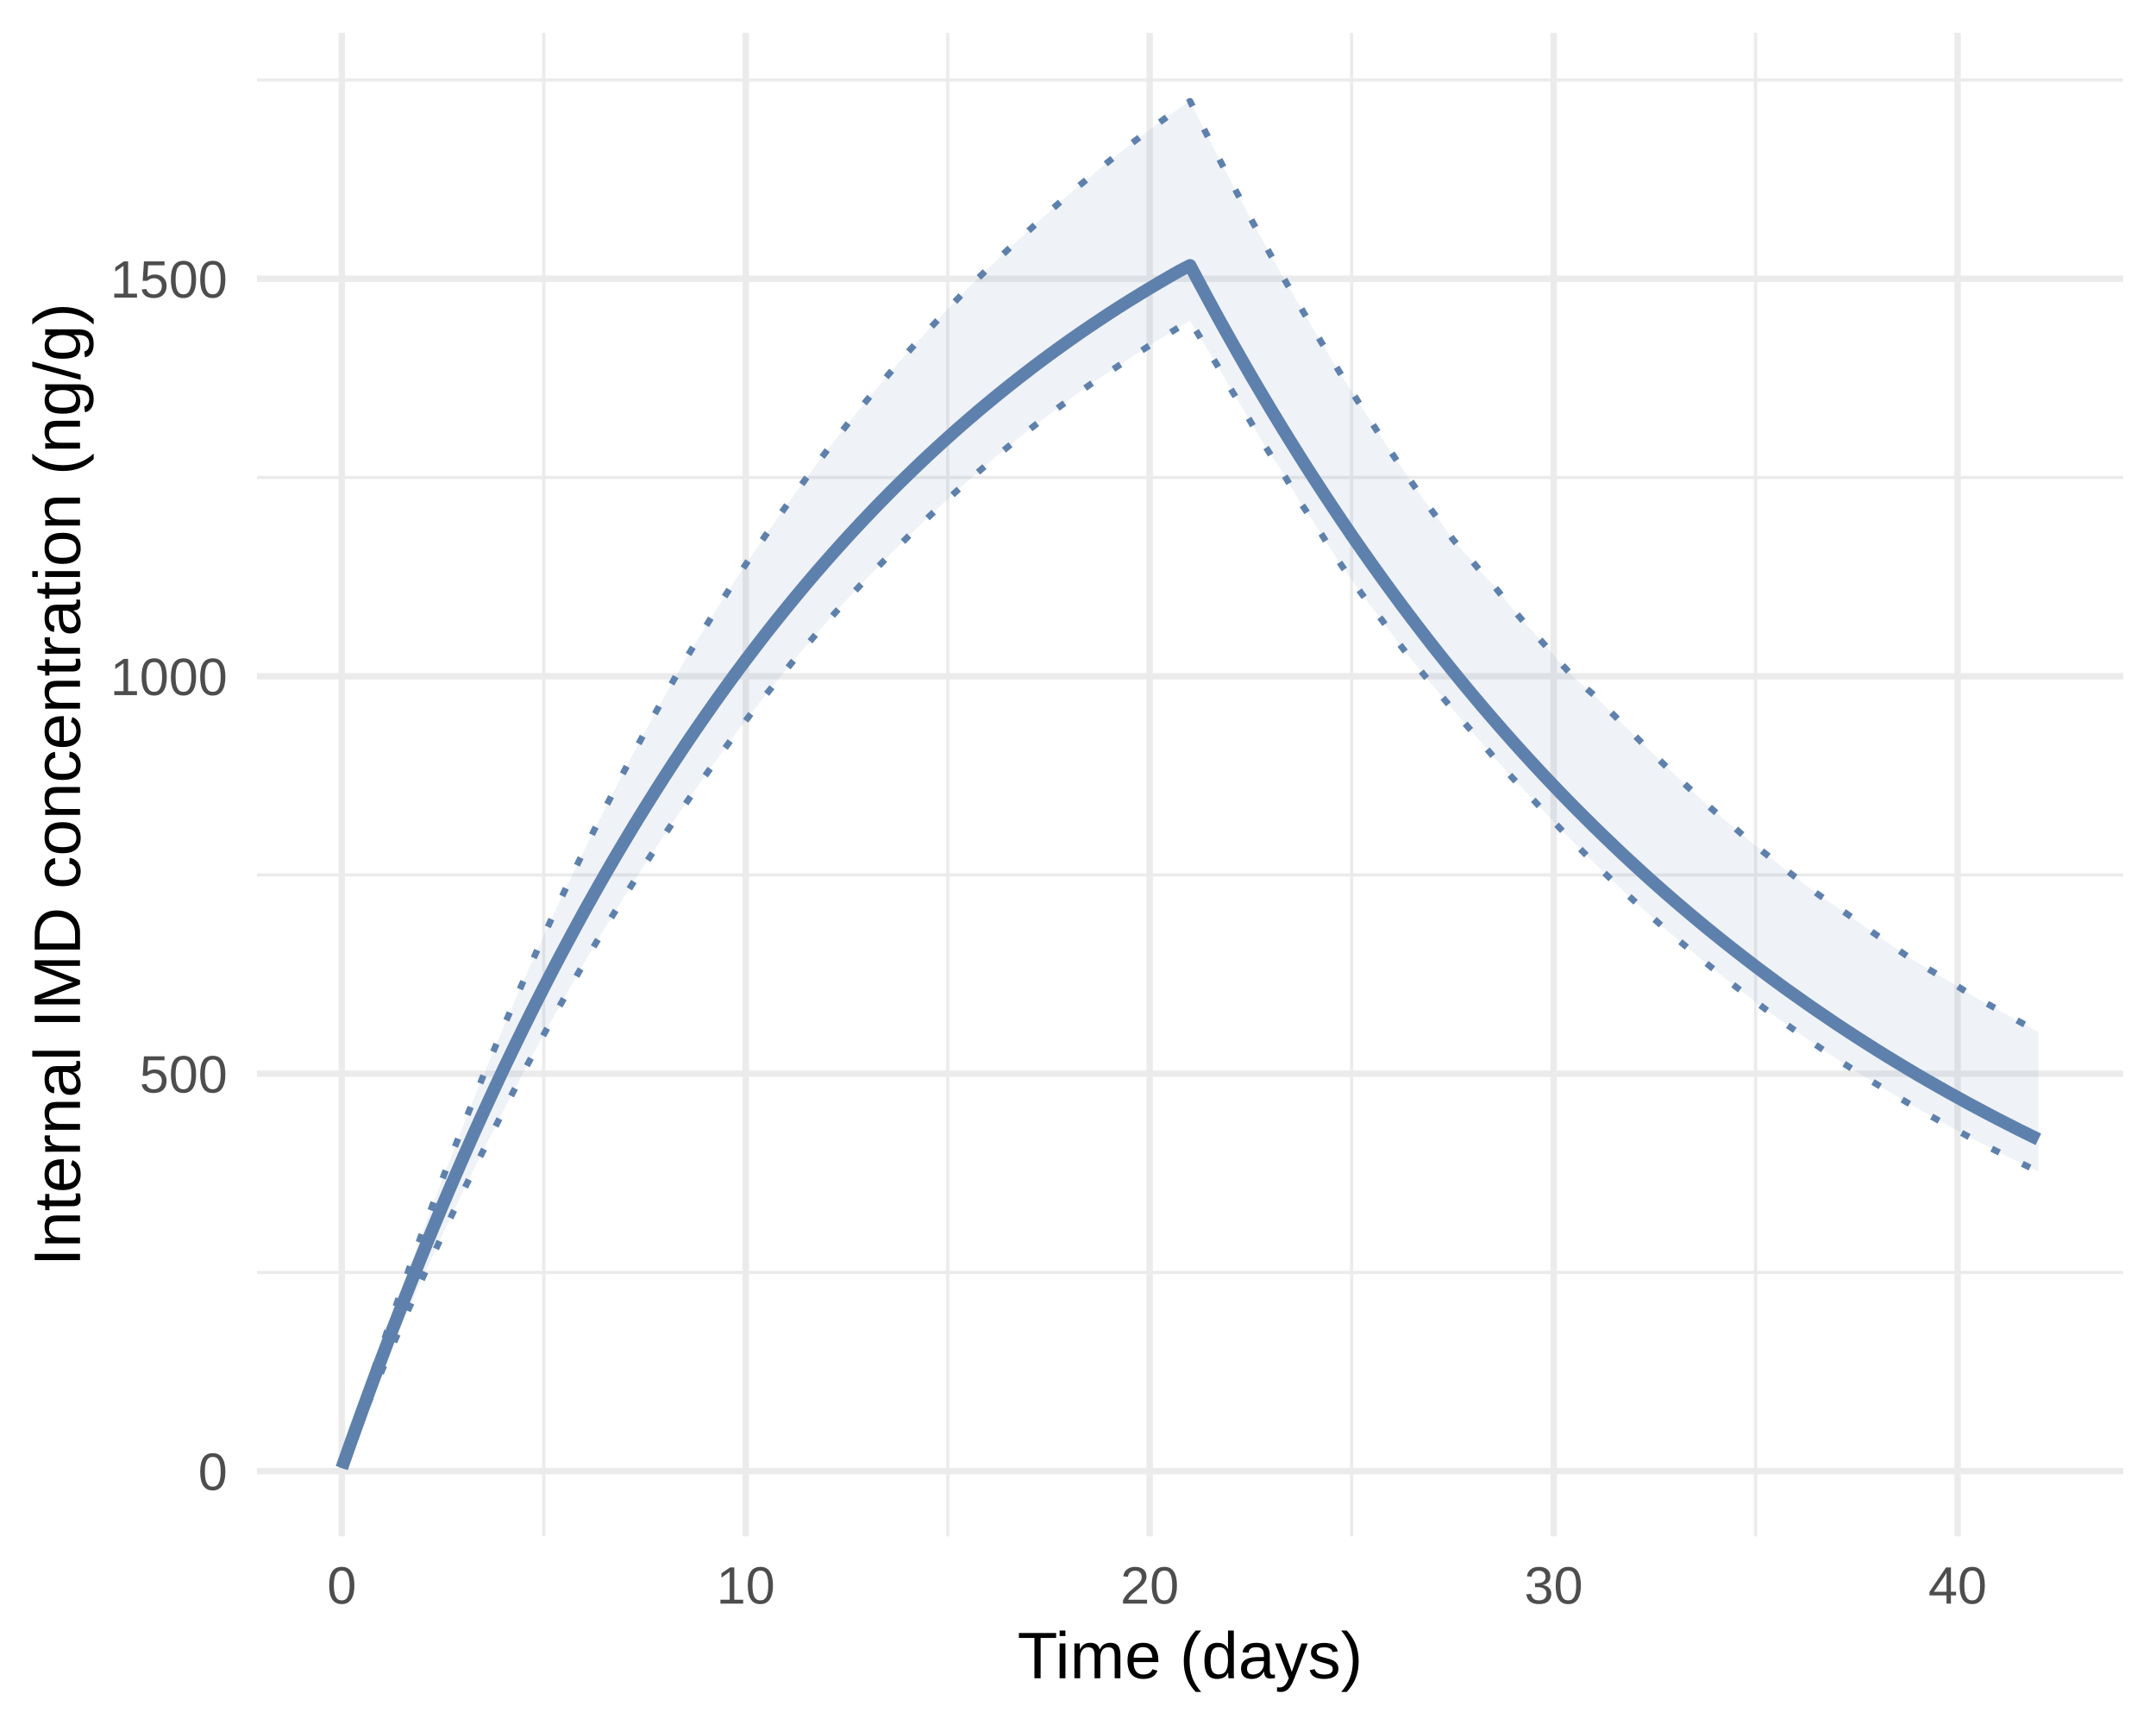
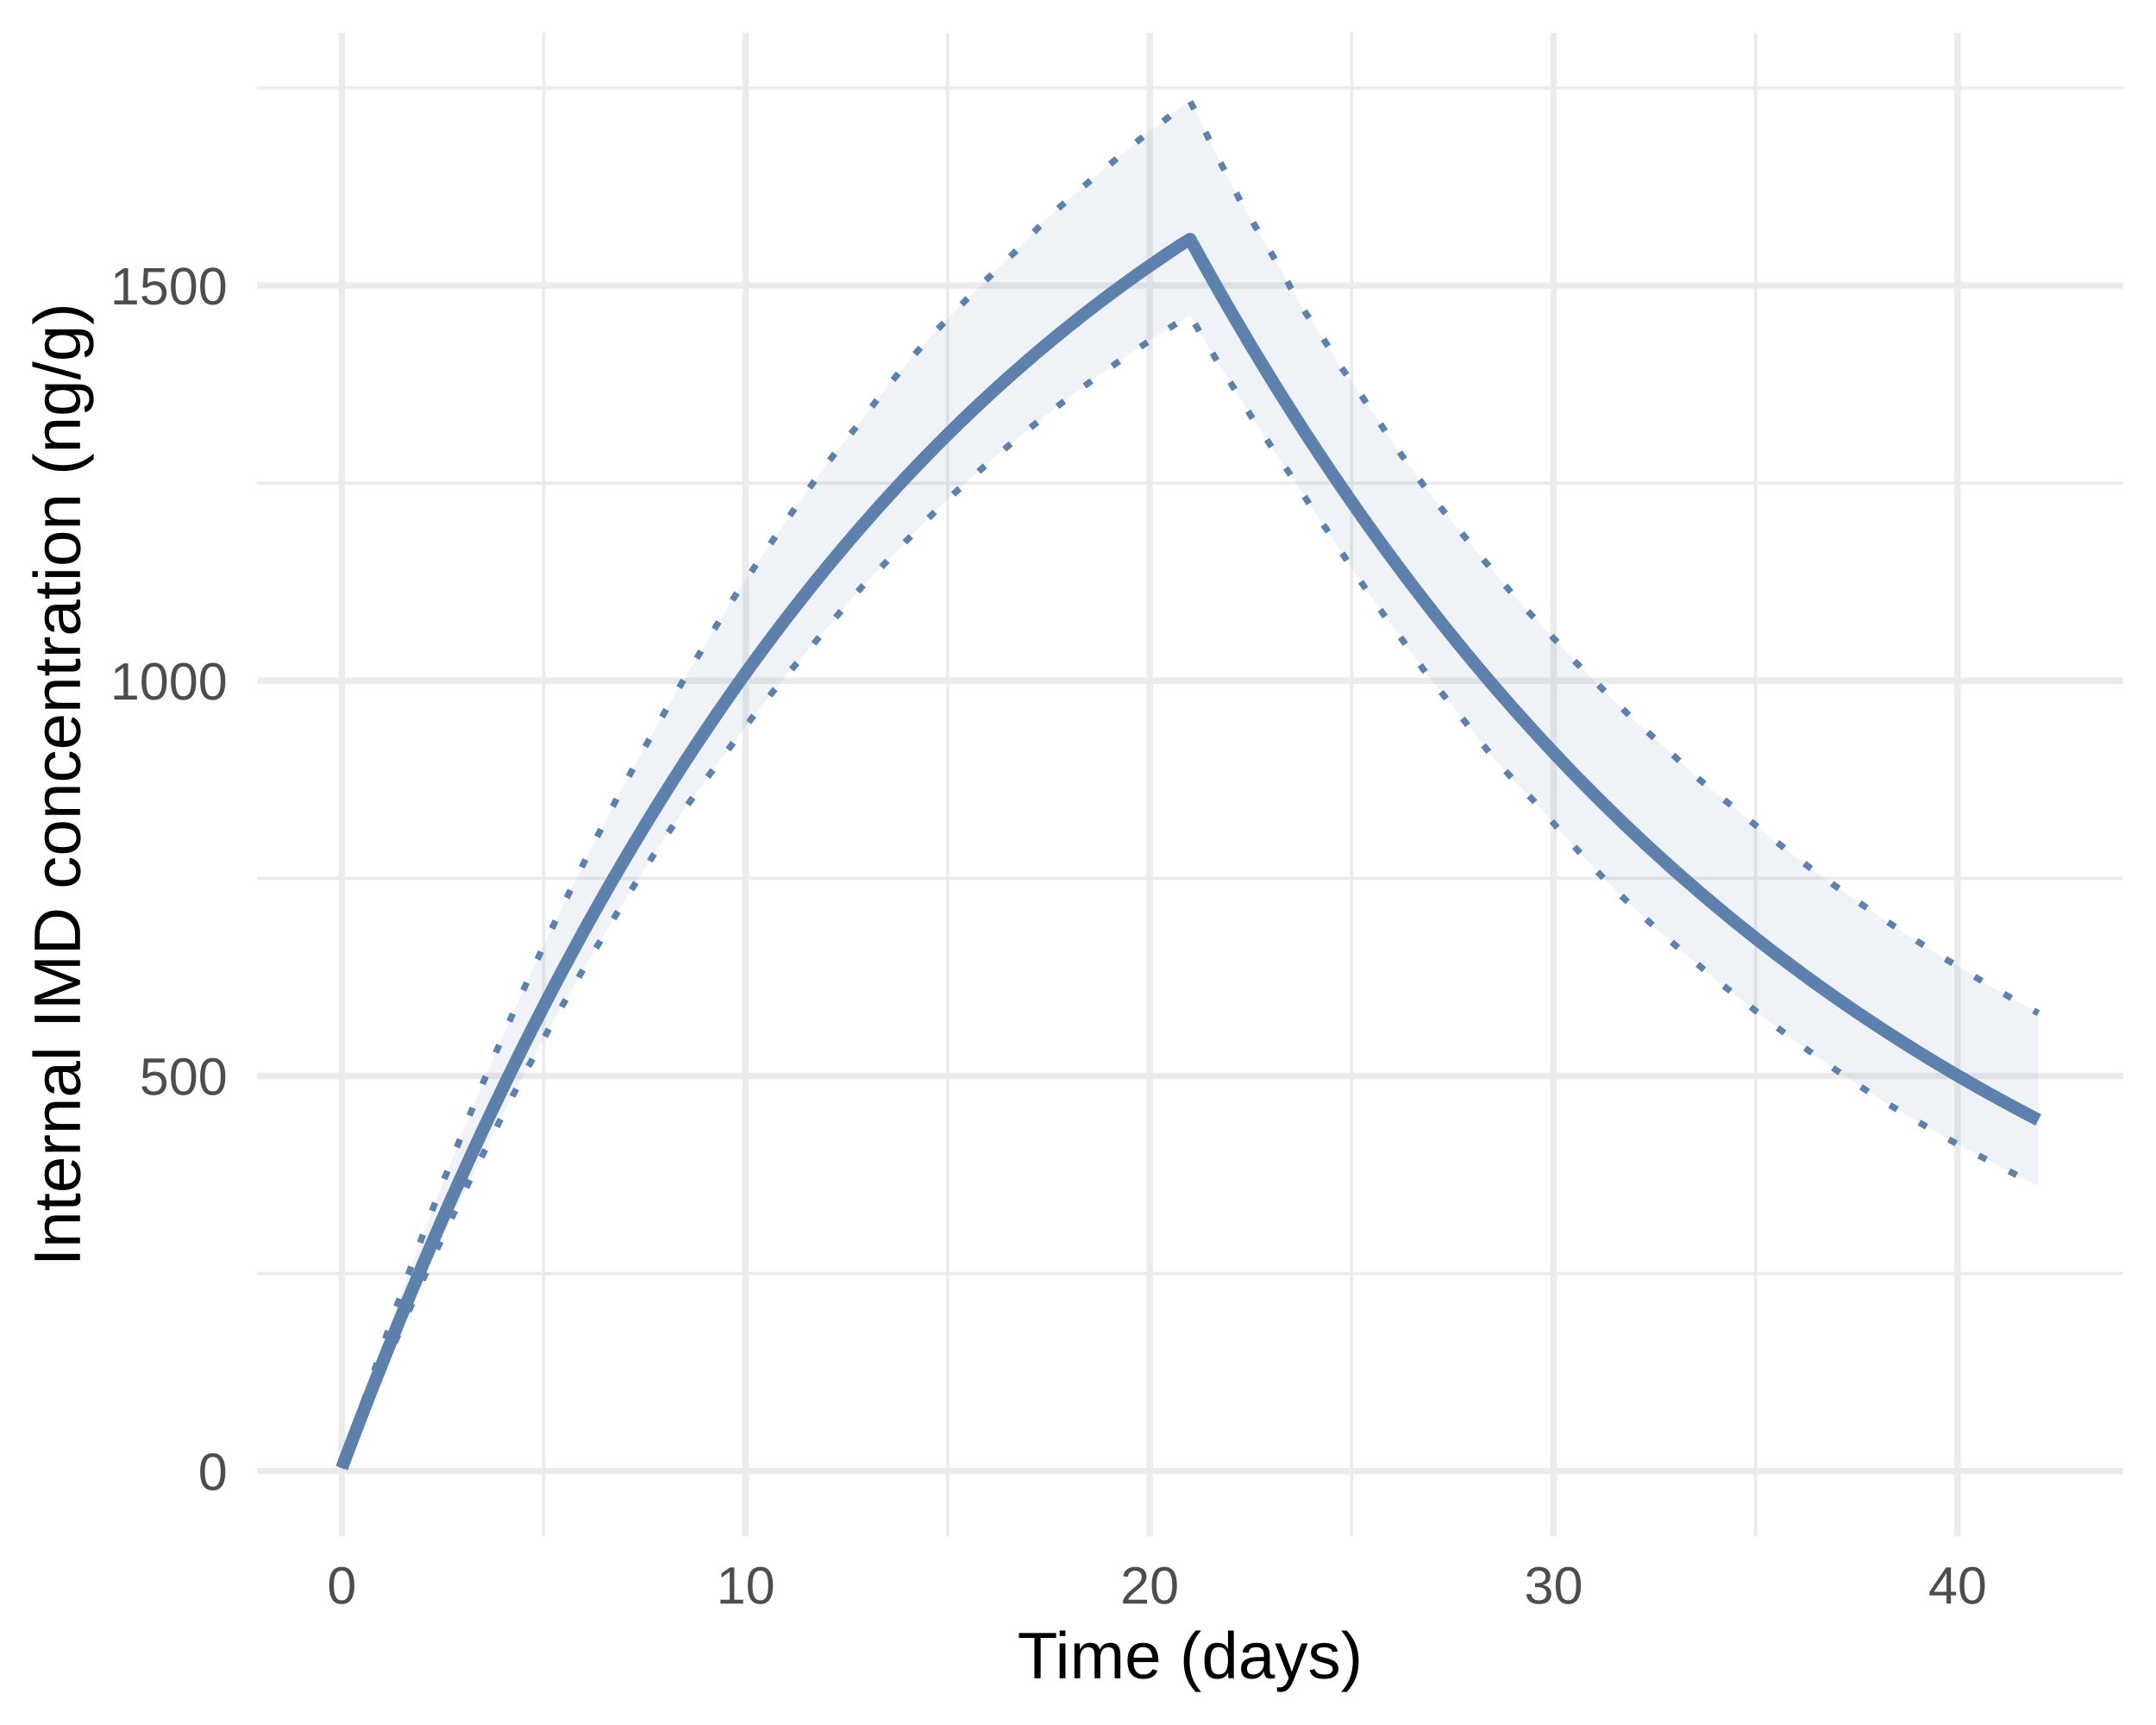
<svg xmlns="http://www.w3.org/2000/svg" width="360.00pt" height="288.00pt" viewBox="0 0 360.00 288.00">
  <g class="svglite">
    <defs>
      <style type="text/css">
    .svglite line, .svglite polyline, .svglite polygon, .svglite path, .svglite rect, .svglite circle {
      fill: none;
      stroke: #000000;
      stroke-linecap: round;
      stroke-linejoin: round;
      stroke-miterlimit: 10.00;
    }
    .svglite text {
      white-space: pre;
    }
    .svglite g.glyphgroup path {
      fill: inherit;
      stroke: none;
    }
  </style>
    </defs>
    <rect width="100%" height="100%" style="stroke: none; fill: #FFFFFF;" />
    <defs>
      <clipPath id="cpMC4wMHwzNjAuMDB8MC4wMHwyODguMDA=">
        <rect x="0.00" y="0.00" width="360.00" height="288.00" />
      </clipPath>
    </defs>
    <g clip-path="url(#cpMC4wMHwzNjAuMDB8MC4wMHwyODguMDA=)">
      <rect x="0.00" y="0.00" width="360.00" height="288.00" style="stroke-width: 1.07; stroke: none; fill: #FFFFFF;" />
    </g>
    <defs>
      <clipPath id="cpNDIuOTF8MzU0LjUyfDUuNDh8MjU2LjUw">
        <rect x="42.91" y="5.48" width="311.61" height="251.02" />
      </clipPath>
    </defs>
    <g clip-path="url(#cpNDIuOTF8MzU0LjUyfDUuNDh8MjU2LjUw)">
-       <polyline points="42.91,212.44 354.52,212.44 " style="stroke-width: 0.53; stroke: #EBEBEB; stroke-linecap: butt;" />
-       <polyline points="42.91,146.08 354.52,146.08 " style="stroke-width: 0.53; stroke: #EBEBEB; stroke-linecap: butt;" />
-       <polyline points="42.91,79.72 354.52,79.72 " style="stroke-width: 0.53; stroke: #EBEBEB; stroke-linecap: butt;" />
-       <polyline points="42.91,13.36 354.52,13.36 " style="stroke-width: 0.53; stroke: #EBEBEB; stroke-linecap: butt;" />
+       <polyline points="42.91,212.62 354.52,212.62 " style="stroke-width: 0.53; stroke: #EBEBEB; stroke-linecap: butt;" />
+       <polyline points="42.91,146.64 354.52,146.64 " style="stroke-width: 0.53; stroke: #EBEBEB; stroke-linecap: butt;" />
+       <polyline points="42.91,80.66 354.52,80.66 " style="stroke-width: 0.53; stroke: #EBEBEB; stroke-linecap: butt;" />
+       <polyline points="42.91,14.68 354.52,14.68 " style="stroke-width: 0.53; stroke: #EBEBEB; stroke-linecap: butt;" />
      <polyline points="90.80,256.50 90.80,5.48 " style="stroke-width: 0.53; stroke: #EBEBEB; stroke-linecap: butt;" />
      <polyline points="158.25,256.50 158.25,5.48 " style="stroke-width: 0.53; stroke: #EBEBEB; stroke-linecap: butt;" />
      <polyline points="225.69,256.50 225.69,5.48 " style="stroke-width: 0.53; stroke: #EBEBEB; stroke-linecap: butt;" />
      <polyline points="293.14,256.50 293.14,5.48 " style="stroke-width: 0.53; stroke: #EBEBEB; stroke-linecap: butt;" />
      <polyline points="42.91,245.61 354.52,245.61 " style="stroke-width: 1.07; stroke: #EBEBEB; stroke-linecap: butt;" />
-       <polyline points="42.91,179.26 354.52,179.26 " style="stroke-width: 1.07; stroke: #EBEBEB; stroke-linecap: butt;" />
-       <polyline points="42.91,112.90 354.52,112.90 " style="stroke-width: 1.07; stroke: #EBEBEB; stroke-linecap: butt;" />
-       <polyline points="42.91,46.54 354.52,46.54 " style="stroke-width: 1.07; stroke: #EBEBEB; stroke-linecap: butt;" />
+       <polyline points="42.91,179.63 354.52,179.63 " style="stroke-width: 1.07; stroke: #EBEBEB; stroke-linecap: butt;" />
+       <polyline points="42.91,113.65 354.52,113.65 " style="stroke-width: 1.07; stroke: #EBEBEB; stroke-linecap: butt;" />
+       <polyline points="42.91,47.67 354.52,47.67 " style="stroke-width: 1.07; stroke: #EBEBEB; stroke-linecap: butt;" />
      <polyline points="57.07,256.50 57.07,5.48 " style="stroke-width: 1.07; stroke: #EBEBEB; stroke-linecap: butt;" />
      <polyline points="124.52,256.50 124.52,5.48 " style="stroke-width: 1.07; stroke: #EBEBEB; stroke-linecap: butt;" />
      <polyline points="191.97,256.50 191.97,5.48 " style="stroke-width: 1.07; stroke: #EBEBEB; stroke-linecap: butt;" />
      <polyline points="259.42,256.50 259.42,5.48 " style="stroke-width: 1.07; stroke: #EBEBEB; stroke-linecap: butt;" />
      <polyline points="326.87,256.50 326.87,5.48 " style="stroke-width: 1.07; stroke: #EBEBEB; stroke-linecap: butt;" />
-       <polyline points="57.07,245.09 58.76,240.90 60.45,236.78 62.13,232.72 63.82,228.72 65.50,224.78 67.19,220.91 68.88,217.10 70.56,213.36 72.25,209.68 73.93,206.06 75.62,202.49 77.31,198.95 78.99,195.50 80.68,192.12 82.37,188.79 84.05,185.47 85.74,182.20 87.42,178.97 89.11,175.82 90.80,172.70 92.48,169.66 94.17,166.67 95.86,163.67 97.54,160.74 99.23,157.88 100.91,155.09 102.60,152.34 104.29,149.64 105.97,146.98 107.66,144.37 109.35,141.80 111.03,139.28 112.72,136.78 114.40,134.30 116.09,131.86 117.78,129.46 119.46,127.10 121.15,124.78 122.83,122.49 124.52,120.29 126.21,118.12 127.89,115.99 129.58,113.88 131.27,111.80 132.95,109.76 134.64,107.78 136.32,105.82 138.01,103.91 139.70,102.03 141.38,100.16 143.07,98.33 144.76,96.55 146.44,94.80 148.13,93.07 149.81,91.38 151.50,89.72 153.19,88.08 154.87,86.48 156.56,84.90 158.25,83.34 159.93,81.81 161.62,80.30 163.30,78.83 164.99,77.37 166.68,75.95 168.36,74.55 170.05,73.17 171.74,71.82 173.42,70.53 175.11,69.28 176.79,68.00 178.48,66.75 180.17,65.52 181.85,64.32 183.54,63.15 185.22,62.09 186.91,60.96 188.60,59.85 190.28,58.75 191.97,57.67 193.66,56.61 195.34,55.58 197.03,54.53 198.71,53.55 200.40,56.33 202.09,59.08 203.77,61.83 205.46,64.86 207.15,67.63 208.83,70.43 210.52,73.32 212.20,75.97 213.89,78.44 215.58,81.25 217.26,84.09 218.95,86.57 220.64,89.15 222.32,91.87 224.01,94.40 225.69,96.81 227.38,99.14 229.07,101.42 230.75,103.52 232.44,105.87 234.12,108.12 235.81,110.25 237.50,112.34 239.18,114.39 240.87,116.42 242.56,118.41 244.24,120.37 245.93,122.29 247.61,124.28 249.30,126.24 250.99,128.17 252.67,130.01 254.36,131.78 256.05,133.56 257.73,135.39 259.42,137.18 261.10,138.94 262.79,140.67 264.48,142.37 266.16,144.05 267.85,145.69 269.54,147.31 271.22,148.89 272.91,150.46 274.59,151.99 276.28,153.50 277.97,155.01 279.65,156.46 281.34,157.87 283.03,159.28 284.71,160.66 286.40,162.02 288.08,163.37 289.77,164.69 291.46,165.99 293.14,167.26 294.83,168.52 296.51,169.76 298.20,170.97 299.89,172.16 301.57,173.34 303.26,174.49 304.95,175.63 306.63,176.75 308.32,177.85 310.00,178.93 311.69,179.99 313.38,181.03 315.06,182.06 316.75,183.07 318.44,184.07 320.12,185.04 321.81,186.00 323.49,186.95 325.18,187.88 326.87,188.79 328.55,189.69 330.24,190.58 331.93,191.45 333.61,192.30 335.30,193.14 336.98,193.97 338.67,194.79 340.36,195.59 " style="stroke-width: 1.07; stroke: #5E81AC; stroke-dasharray: 1.42,4.27; stroke-linecap: butt;" />
-       <polyline points="57.07,245.09 58.76,239.84 60.45,234.69 62.13,229.63 63.82,224.65 65.50,219.75 67.19,214.95 68.88,210.25 70.56,205.67 72.25,201.13 73.93,196.70 75.62,192.33 77.31,188.03 78.99,183.81 80.68,179.65 82.37,175.56 84.05,171.53 85.74,167.59 87.42,163.73 89.11,159.94 90.80,156.21 92.48,152.56 94.17,148.97 95.86,145.44 97.54,141.97 99.23,138.56 100.91,135.19 102.60,131.87 104.29,128.61 105.97,125.41 107.66,122.26 109.35,119.17 111.03,116.13 112.72,113.14 114.40,110.21 116.09,107.42 117.78,104.67 119.46,101.99 121.15,99.35 122.83,96.76 124.52,94.22 126.21,91.73 127.89,89.29 129.58,86.87 131.27,84.48 132.95,82.12 134.64,79.81 136.32,77.54 138.01,75.31 139.70,73.12 141.38,70.98 143.07,68.87 144.76,66.80 146.44,64.77 148.13,62.78 149.81,60.83 151.50,58.91 153.19,57.04 154.87,55.23 156.56,53.46 158.25,51.60 159.93,49.85 161.62,48.14 163.30,46.46 164.99,44.82 166.68,43.20 168.36,41.62 170.05,40.06 171.74,38.53 173.42,36.97 175.11,35.43 176.79,33.93 178.48,32.46 180.17,31.01 181.85,29.65 183.54,28.25 185.22,26.88 186.91,25.54 188.60,24.22 190.28,22.92 191.97,21.65 193.66,20.40 195.34,19.18 197.03,17.98 198.71,16.89 200.40,20.28 202.09,23.62 203.77,26.91 205.46,30.14 207.15,33.33 208.83,36.47 210.52,39.56 212.20,42.61 213.89,45.67 215.58,48.56 217.26,51.46 218.95,54.33 220.64,57.15 222.32,59.92 224.01,62.66 225.69,65.35 227.38,68.00 229.07,70.61 230.75,73.19 232.44,75.72 234.12,78.22 235.81,80.67 237.50,83.09 239.18,85.38 240.87,87.65 242.56,89.99 244.24,92.00 245.93,93.82 247.61,95.86 249.30,97.63 250.99,99.72 252.67,101.78 254.36,103.74 256.05,105.54 257.73,107.43 259.42,109.36 261.10,111.26 262.79,113.09 264.48,114.58 266.16,116.05 267.85,117.76 269.54,119.45 271.22,121.20 272.91,122.76 274.59,124.45 276.28,126.10 277.97,127.74 279.65,129.35 281.34,130.94 283.03,132.51 284.71,134.05 286.40,135.56 288.08,136.99 289.77,138.32 291.46,139.82 293.14,141.20 294.83,142.56 296.51,143.90 298.20,145.22 299.89,146.52 301.57,147.81 303.26,149.09 304.95,150.27 306.63,151.40 308.32,152.52 310.00,153.72 311.69,154.96 313.38,156.14 315.06,157.26 316.75,158.45 318.44,159.62 320.12,160.66 321.81,161.68 323.49,162.68 325.18,163.68 326.87,164.66 328.55,165.75 330.24,166.73 331.93,167.64 333.61,168.57 335.30,169.52 336.98,170.45 338.67,171.38 340.36,172.29 " style="stroke-width: 1.07; stroke: #5E81AC; stroke-dasharray: 1.42,4.27; stroke-linecap: butt;" />
-       <polyline points="57.07,245.09 58.76,240.31 60.45,235.62 62.13,231.02 63.82,226.51 65.50,222.08 67.19,217.73 68.88,213.47 70.56,209.29 72.25,205.18 73.93,201.16 75.62,197.21 77.31,193.33 78.99,189.53 80.68,185.80 82.37,182.14 84.05,178.55 85.74,175.03 87.42,171.58 89.11,168.19 90.80,164.86 92.48,161.60 94.17,158.40 95.86,155.26 97.54,152.18 99.23,149.16 100.91,146.20 102.60,143.29 104.29,140.44 105.97,137.64 107.66,134.90 109.35,132.20 111.03,129.56 112.72,126.97 114.40,124.43 116.09,121.94 117.78,119.50 119.46,117.10 121.15,114.75 122.83,112.44 124.52,110.18 126.21,107.96 127.89,105.78 129.58,103.64 131.27,101.55 132.95,99.50 134.64,97.48 136.32,95.51 138.01,93.57 139.70,91.67 141.38,89.81 143.07,87.98 144.76,86.19 146.44,84.43 148.13,82.71 149.81,81.02 151.50,79.37 153.19,77.74 154.87,76.15 156.56,74.59 158.25,73.06 159.93,71.56 161.62,70.09 163.30,68.65 164.99,67.24 166.68,65.85 168.36,64.50 170.05,63.17 171.74,61.86 173.42,60.58 175.11,59.33 176.79,58.11 178.48,56.90 180.17,55.72 181.85,54.57 183.54,53.44 185.22,52.33 186.91,51.24 188.60,50.18 190.28,49.14 191.97,48.12 193.66,47.12 195.34,46.14 197.03,45.18 198.71,44.32 200.40,47.50 202.09,50.63 203.77,53.71 205.46,56.73 207.15,59.71 208.83,62.64 210.52,65.51 212.20,68.34 213.89,71.12 215.58,73.86 217.26,76.55 218.95,79.20 220.64,81.80 222.32,84.36 224.01,86.88 225.69,89.36 227.38,91.79 229.07,94.19 230.75,96.54 232.44,98.86 234.12,101.14 235.81,103.38 237.50,105.59 239.18,107.76 240.87,109.89 242.56,111.99 244.24,114.05 245.93,116.08 247.61,118.08 249.30,120.04 250.99,121.98 252.67,123.88 254.36,125.75 256.05,127.59 257.73,129.40 259.42,131.18 261.10,132.93 262.79,134.66 264.48,136.35 266.16,138.02 267.85,139.66 269.54,141.28 271.22,142.87 272.91,144.43 274.59,145.97 276.28,147.49 277.97,148.98 279.65,150.44 281.34,151.88 283.03,153.30 284.71,154.70 286.40,156.07 288.08,157.42 289.77,158.75 291.46,160.06 293.14,161.35 294.83,162.62 296.51,163.87 298.20,165.10 299.89,166.30 301.57,167.49 303.26,168.66 304.95,169.81 306.63,170.95 308.32,172.06 310.00,173.16 311.69,174.24 313.38,175.31 315.06,176.35 316.75,177.38 318.44,178.40 320.12,179.40 321.81,180.38 323.49,181.34 325.18,182.30 326.87,183.23 328.55,184.16 330.24,185.06 331.93,185.96 333.61,186.84 335.30,187.70 336.98,188.56 338.67,189.39 340.36,190.22 " style="stroke-width: 2.13; stroke: #5E81AC; stroke-linecap: butt;" />
-       <polygon points="57.07,245.09 58.76,239.84 60.45,234.69 62.13,229.63 63.82,224.65 65.50,219.75 67.19,214.95 68.88,210.25 70.56,205.67 72.25,201.13 73.93,196.70 75.62,192.33 77.31,188.03 78.99,183.81 80.68,179.65 82.37,175.56 84.05,171.53 85.74,167.59 87.42,163.73 89.11,159.94 90.80,156.21 92.48,152.56 94.17,148.97 95.86,145.44 97.54,141.97 99.23,138.56 100.91,135.19 102.60,131.87 104.29,128.61 105.97,125.41 107.66,122.26 109.35,119.17 111.03,116.13 112.72,113.14 114.40,110.21 116.09,107.42 117.78,104.67 119.46,101.99 121.15,99.35 122.83,96.76 124.52,94.22 126.21,91.73 127.89,89.29 129.58,86.87 131.27,84.48 132.95,82.12 134.64,79.81 136.32,77.54 138.01,75.31 139.70,73.12 141.38,70.98 143.07,68.87 144.76,66.80 146.44,64.77 148.13,62.78 149.81,60.83 151.50,58.91 153.19,57.04 154.87,55.23 156.56,53.46 158.25,51.60 159.93,49.85 161.62,48.14 163.30,46.46 164.99,44.82 166.68,43.20 168.36,41.62 170.05,40.06 171.74,38.53 173.42,36.97 175.11,35.43 176.79,33.93 178.48,32.46 180.17,31.01 181.85,29.65 183.54,28.25 185.22,26.88 186.91,25.54 188.60,24.22 190.28,22.92 191.97,21.65 193.66,20.40 195.34,19.18 197.03,17.98 198.71,16.89 200.40,20.28 202.09,23.62 203.77,26.91 205.46,30.14 207.15,33.33 208.83,36.47 210.52,39.56 212.20,42.61 213.89,45.67 215.58,48.56 217.26,51.46 218.95,54.33 220.64,57.15 222.32,59.92 224.01,62.66 225.69,65.35 227.38,68.00 229.07,70.61 230.75,73.19 232.44,75.72 234.12,78.22 235.81,80.67 237.50,83.09 239.18,85.38 240.87,87.65 242.56,89.99 244.24,92.00 245.93,93.82 247.61,95.86 249.30,97.63 250.99,99.72 252.67,101.78 254.36,103.74 256.05,105.54 257.73,107.43 259.42,109.36 261.10,111.26 262.79,113.09 264.48,114.58 266.16,116.05 267.85,117.76 269.54,119.45 271.22,121.20 272.91,122.76 274.59,124.45 276.28,126.10 277.97,127.74 279.65,129.35 281.34,130.94 283.03,132.51 284.71,134.05 286.40,135.56 288.08,136.99 289.77,138.32 291.46,139.82 293.14,141.20 294.83,142.56 296.51,143.90 298.20,145.22 299.89,146.52 301.57,147.81 303.26,149.09 304.95,150.27 306.63,151.40 308.32,152.52 310.00,153.72 311.69,154.96 313.38,156.14 315.06,157.26 316.75,158.45 318.44,159.62 320.12,160.66 321.81,161.68 323.49,162.68 325.18,163.68 326.87,164.66 328.55,165.75 330.24,166.73 331.93,167.64 333.61,168.57 335.30,169.52 336.98,170.45 338.67,171.38 340.36,172.29 340.36,195.59 338.67,194.79 336.98,193.97 335.30,193.14 333.61,192.30 331.93,191.45 330.24,190.58 328.55,189.69 326.87,188.79 325.18,187.88 323.49,186.95 321.81,186.00 320.12,185.04 318.44,184.07 316.75,183.07 315.06,182.06 313.38,181.03 311.69,179.99 310.00,178.93 308.32,177.85 306.63,176.75 304.95,175.63 303.26,174.49 301.57,173.34 299.89,172.16 298.20,170.97 296.51,169.76 294.83,168.52 293.14,167.26 291.46,165.99 289.77,164.69 288.08,163.37 286.40,162.02 284.71,160.66 283.03,159.28 281.34,157.87 279.65,156.46 277.97,155.01 276.28,153.50 274.59,151.99 272.91,150.46 271.22,148.89 269.54,147.31 267.85,145.69 266.16,144.05 264.48,142.37 262.79,140.67 261.10,138.94 259.42,137.18 257.73,135.39 256.05,133.56 254.36,131.78 252.67,130.01 250.99,128.17 249.30,126.24 247.61,124.28 245.93,122.29 244.24,120.37 242.56,118.41 240.87,116.42 239.18,114.39 237.50,112.34 235.81,110.25 234.12,108.12 232.44,105.87 230.75,103.52 229.07,101.42 227.38,99.14 225.69,96.81 224.01,94.40 222.32,91.87 220.64,89.15 218.95,86.57 217.26,84.09 215.58,81.25 213.89,78.44 212.20,75.97 210.52,73.32 208.83,70.43 207.15,67.63 205.46,64.86 203.77,61.83 202.09,59.08 200.40,56.33 198.71,53.55 197.03,54.53 195.34,55.58 193.66,56.61 191.97,57.67 190.28,58.75 188.60,59.85 186.91,60.96 185.22,62.09 183.54,63.15 181.85,64.32 180.17,65.52 178.48,66.75 176.79,68.00 175.11,69.28 173.42,70.53 171.74,71.82 170.05,73.17 168.36,74.55 166.68,75.95 164.99,77.37 163.30,78.83 161.62,80.30 159.93,81.81 158.25,83.34 156.56,84.90 154.87,86.48 153.19,88.08 151.50,89.72 149.81,91.38 148.13,93.07 146.44,94.80 144.76,96.55 143.07,98.33 141.38,100.16 139.70,102.03 138.01,103.91 136.32,105.82 134.64,107.78 132.95,109.76 131.27,111.80 129.58,113.88 127.89,115.99 126.21,118.12 124.52,120.29 122.83,122.49 121.15,124.78 119.46,127.10 117.78,129.46 116.09,131.86 114.40,134.30 112.72,136.78 111.03,139.28 109.35,141.80 107.66,144.37 105.97,146.98 104.29,149.64 102.60,152.34 100.91,155.09 99.23,157.88 97.54,160.74 95.86,163.67 94.17,166.67 92.48,169.66 90.80,172.70 89.11,175.82 87.42,178.97 85.74,182.20 84.05,185.47 82.37,188.79 80.68,192.12 78.99,195.50 77.31,198.95 75.62,202.49 73.93,206.06 72.25,209.68 70.56,213.36 68.88,217.10 67.19,220.91 65.50,224.78 63.82,228.72 62.13,232.72 60.45,236.78 58.76,240.90 57.07,245.09 " style="stroke-width: 0.00; stroke: none; stroke-linecap: butt; fill: #5E81AC; fill-opacity: 0.10;" />
-       <polyline points="57.07,245.09 58.76,239.84 60.45,234.69 62.13,229.63 63.82,224.65 65.50,219.75 67.19,214.95 68.88,210.25 70.56,205.67 72.25,201.13 73.93,196.70 75.62,192.33 77.31,188.03 78.99,183.81 80.68,179.65 82.37,175.56 84.05,171.53 85.74,167.59 87.42,163.73 89.11,159.94 90.80,156.21 92.48,152.56 94.17,148.97 95.86,145.44 97.54,141.97 99.23,138.56 100.91,135.19 102.60,131.87 104.29,128.61 105.97,125.41 107.66,122.26 109.35,119.17 111.03,116.13 112.72,113.14 114.40,110.21 116.09,107.42 117.78,104.67 119.46,101.99 121.15,99.35 122.83,96.76 124.52,94.22 126.21,91.73 127.89,89.29 129.58,86.87 131.27,84.48 132.95,82.12 134.64,79.81 136.32,77.54 138.01,75.31 139.70,73.12 141.38,70.98 143.07,68.87 144.76,66.80 146.44,64.77 148.13,62.78 149.81,60.83 151.50,58.91 153.19,57.04 154.87,55.23 156.56,53.46 158.25,51.60 159.93,49.85 161.62,48.14 163.30,46.46 164.99,44.82 166.68,43.20 168.36,41.62 170.05,40.06 171.74,38.53 173.42,36.97 175.11,35.43 176.79,33.93 178.48,32.46 180.17,31.01 181.85,29.65 183.54,28.25 185.22,26.88 186.91,25.54 188.60,24.22 190.28,22.92 191.97,21.65 193.66,20.40 195.34,19.18 197.03,17.98 198.71,16.89 200.40,20.28 202.09,23.62 203.77,26.91 205.46,30.14 207.15,33.33 208.83,36.47 210.52,39.56 212.20,42.61 213.89,45.67 215.58,48.56 217.26,51.46 218.95,54.33 220.64,57.15 222.32,59.92 224.01,62.66 225.69,65.35 227.38,68.00 229.07,70.61 230.75,73.19 232.44,75.72 234.12,78.22 235.81,80.67 237.50,83.09 239.18,85.38 240.87,87.65 242.56,89.99 244.24,92.00 245.93,93.82 247.61,95.86 249.30,97.63 250.99,99.72 252.67,101.78 254.36,103.74 256.05,105.54 257.73,107.43 259.42,109.36 261.10,111.26 262.79,113.09 264.48,114.58 266.16,116.05 267.85,117.76 269.54,119.45 271.22,121.20 272.91,122.76 274.59,124.45 276.28,126.10 277.97,127.74 279.65,129.35 281.34,130.94 283.03,132.51 284.71,134.05 286.40,135.56 288.08,136.99 289.77,138.32 291.46,139.82 293.14,141.20 294.83,142.56 296.51,143.90 298.20,145.22 299.89,146.52 301.57,147.81 303.26,149.09 304.95,150.27 306.63,151.40 308.32,152.52 310.00,153.72 311.69,154.96 313.38,156.14 315.06,157.26 316.75,158.45 318.44,159.62 320.12,160.66 321.81,161.68 323.49,162.68 325.18,163.68 326.87,164.66 328.55,165.75 330.24,166.73 331.93,167.64 333.61,168.57 335.30,169.52 336.98,170.45 338.67,171.38 340.36,172.29 " style="stroke-width: 1.07; stroke: none; stroke-linecap: butt;" />
-       <polyline points="340.36,195.59 338.67,194.79 336.98,193.97 335.30,193.14 333.61,192.30 331.93,191.45 330.24,190.58 328.55,189.69 326.87,188.79 325.18,187.88 323.49,186.95 321.81,186.00 320.12,185.04 318.44,184.07 316.75,183.07 315.06,182.06 313.38,181.03 311.69,179.99 310.00,178.93 308.32,177.85 306.63,176.75 304.95,175.63 303.26,174.49 301.57,173.34 299.89,172.16 298.20,170.97 296.51,169.76 294.83,168.52 293.14,167.26 291.46,165.99 289.77,164.69 288.08,163.37 286.40,162.02 284.71,160.66 283.03,159.28 281.34,157.87 279.65,156.46 277.97,155.01 276.28,153.50 274.59,151.99 272.91,150.46 271.22,148.89 269.54,147.31 267.85,145.69 266.16,144.05 264.48,142.37 262.79,140.67 261.10,138.94 259.42,137.18 257.73,135.39 256.05,133.56 254.36,131.78 252.67,130.01 250.99,128.17 249.30,126.24 247.61,124.28 245.93,122.29 244.24,120.37 242.56,118.41 240.87,116.42 239.18,114.39 237.50,112.34 235.81,110.25 234.12,108.12 232.44,105.87 230.75,103.52 229.07,101.42 227.38,99.14 225.69,96.81 224.01,94.40 222.32,91.87 220.64,89.15 218.95,86.57 217.26,84.09 215.58,81.25 213.89,78.44 212.20,75.97 210.52,73.32 208.83,70.43 207.15,67.63 205.46,64.86 203.77,61.83 202.09,59.08 200.40,56.33 198.71,53.55 197.03,54.53 195.34,55.58 193.66,56.61 191.97,57.67 190.28,58.75 188.60,59.85 186.91,60.96 185.22,62.09 183.54,63.15 181.85,64.32 180.17,65.52 178.48,66.75 176.79,68.00 175.11,69.28 173.42,70.53 171.74,71.82 170.05,73.17 168.36,74.55 166.68,75.95 164.99,77.37 163.30,78.83 161.62,80.30 159.93,81.81 158.25,83.34 156.56,84.90 154.87,86.48 153.19,88.08 151.50,89.72 149.81,91.38 148.13,93.07 146.44,94.80 144.76,96.55 143.07,98.33 141.38,100.16 139.70,102.03 138.01,103.91 136.32,105.82 134.64,107.78 132.95,109.76 131.27,111.80 129.58,113.88 127.89,115.99 126.21,118.12 124.52,120.29 122.83,122.49 121.15,124.78 119.46,127.10 117.78,129.46 116.09,131.86 114.40,134.30 112.72,136.78 111.03,139.28 109.35,141.80 107.66,144.37 105.97,146.98 104.29,149.64 102.60,152.34 100.91,155.09 99.23,157.88 97.54,160.74 95.86,163.67 94.17,166.67 92.48,169.66 90.80,172.70 89.11,175.82 87.42,178.97 85.74,182.20 84.05,185.47 82.37,188.79 80.68,192.12 78.99,195.50 77.31,198.95 75.62,202.49 73.93,206.06 72.25,209.68 70.56,213.36 68.88,217.10 67.19,220.91 65.50,224.78 63.82,228.72 62.13,232.72 60.45,236.78 58.76,240.90 57.07,245.09 " style="stroke-width: 1.07; stroke: none; stroke-linecap: butt;" />
+       <polyline points="57.07,245.09 58.76,240.97 60.45,236.90 62.13,232.91 63.82,228.97 65.50,225.10 67.19,221.27 68.88,217.51 70.56,213.78 72.25,210.11 73.93,206.50 75.62,202.94 77.31,199.43 78.99,195.98 80.68,192.61 82.37,189.29 84.05,185.97 85.74,182.70 87.42,179.54 89.11,176.44 90.80,173.38 92.48,170.35 94.17,167.41 95.86,164.49 97.54,161.59 99.23,158.78 100.91,155.96 102.60,153.14 104.29,150.37 105.97,147.68 107.66,145.02 109.35,142.41 111.03,139.84 112.72,137.36 114.40,134.95 116.09,132.59 117.78,130.26 119.46,127.97 121.15,125.72 122.83,123.52 124.52,121.24 126.21,119.02 127.89,116.92 129.58,114.86 131.27,112.81 132.95,110.84 134.64,108.93 136.32,106.93 138.01,104.89 139.70,102.88 141.38,100.90 143.07,98.95 144.76,97.06 146.44,95.37 148.13,93.69 149.81,91.90 151.50,90.13 153.19,88.39 154.87,86.68 156.56,84.99 158.25,83.39 159.93,81.83 161.62,80.30 163.30,78.80 164.99,77.32 166.68,75.87 168.36,74.44 170.05,73.04 171.74,71.66 173.42,70.31 175.11,68.98 176.79,67.67 178.48,66.38 180.17,65.12 181.85,63.88 183.54,62.66 185.22,61.47 186.91,60.29 188.60,59.13 190.28,58.00 191.97,56.88 193.66,55.79 195.34,54.71 197.03,53.66 198.71,52.70 200.40,55.56 202.09,58.37 203.77,61.14 205.46,63.88 207.15,66.62 208.83,69.36 210.52,71.90 212.20,74.42 213.89,76.94 215.58,79.43 217.26,81.99 218.95,84.66 220.64,87.14 222.32,89.58 224.01,92.20 225.69,94.83 227.38,97.34 229.07,99.82 230.75,102.19 232.44,104.53 234.12,106.78 235.81,109.14 237.50,111.54 239.18,113.77 240.87,115.85 242.56,117.89 244.24,120.01 245.93,122.18 247.61,124.32 249.30,126.41 250.99,128.31 252.67,130.12 254.36,131.91 256.05,133.66 257.73,135.52 259.42,137.47 261.10,139.38 262.79,141.26 264.48,143.11 266.16,144.93 267.85,146.71 269.54,148.44 271.22,150.05 272.91,151.65 274.59,153.21 276.28,154.74 277.97,156.25 279.65,157.74 281.34,159.20 283.03,160.63 284.71,162.05 286.40,163.43 288.08,164.80 289.77,166.14 291.46,167.46 293.14,168.76 294.83,170.07 296.51,171.36 298.20,172.64 299.89,173.89 301.57,175.12 303.26,176.33 304.95,177.52 306.63,178.69 308.32,179.84 310.00,180.97 311.69,182.08 313.38,183.15 315.06,184.19 316.75,185.22 318.44,186.23 320.12,187.20 321.81,188.19 323.49,189.16 325.18,190.10 326.87,191.03 328.55,191.95 330.24,192.84 331.93,193.73 333.61,194.59 335.30,195.46 336.98,196.32 338.67,197.15 340.36,197.98 " style="stroke-width: 1.07; stroke: #5E81AC; stroke-dasharray: 1.42,4.27; stroke-linecap: butt;" />
+       <polyline points="57.07,245.09 58.76,239.93 60.45,234.86 62.13,229.88 63.82,224.99 65.50,220.18 67.19,215.45 68.88,210.84 70.56,206.31 72.25,201.86 73.93,197.49 75.62,193.20 77.31,188.94 78.99,184.79 80.68,180.73 82.37,176.74 84.05,172.83 85.74,168.99 87.42,165.22 89.11,161.52 90.80,157.89 92.48,154.33 94.17,150.83 95.86,147.36 97.54,143.96 99.23,140.61 100.91,137.33 102.60,134.10 104.29,130.94 105.97,127.83 107.66,124.77 109.35,121.77 111.03,118.82 112.72,115.93 114.40,113.09 116.09,110.29 117.78,107.49 119.46,104.73 121.15,102.01 122.83,99.36 124.52,96.84 126.21,94.35 127.89,91.90 129.58,89.40 131.27,86.95 132.95,84.54 134.64,82.17 136.32,79.84 138.01,77.55 139.70,75.32 141.38,73.26 143.07,71.18 144.76,68.96 146.44,66.76 148.13,64.62 149.81,62.59 151.50,60.59 153.19,58.64 154.87,56.80 156.56,54.99 158.25,53.21 159.93,51.46 161.62,49.75 163.30,48.07 164.99,46.42 166.68,44.78 168.36,43.13 170.05,41.51 171.74,39.71 173.42,37.93 175.11,36.22 176.79,34.71 178.48,33.22 180.17,31.77 181.85,30.33 183.54,28.93 185.22,27.52 186.91,26.09 188.60,24.67 190.28,23.29 191.97,21.99 193.66,20.69 195.34,19.37 197.03,18.08 198.71,16.89 200.40,20.12 202.09,23.71 203.77,27.13 205.46,30.28 207.15,33.65 208.83,36.40 210.52,39.39 212.20,42.14 213.89,45.01 215.58,48.16 217.26,51.10 218.95,53.65 220.64,56.05 222.32,58.71 224.01,61.42 225.69,63.72 227.38,66.11 229.07,68.72 230.75,71.16 232.44,73.69 234.12,76.10 235.81,78.38 237.50,80.74 239.18,82.98 240.87,85.13 242.56,87.11 244.24,89.21 245.93,91.28 247.61,93.32 249.30,95.34 250.99,97.33 252.67,99.30 254.36,101.24 256.05,103.03 257.73,104.81 259.42,106.56 261.10,108.29 262.79,110.25 264.48,111.95 266.16,113.63 267.85,115.31 269.54,117.02 271.22,118.62 272.91,120.27 274.59,121.75 276.28,123.27 277.97,124.80 279.65,126.32 281.34,127.92 283.03,129.53 284.71,130.95 286.40,132.32 288.08,133.67 289.77,135.03 291.46,136.41 293.14,137.78 294.83,139.14 296.51,140.47 298.20,141.79 299.89,143.09 301.57,144.38 303.26,145.64 304.95,146.86 306.63,148.05 308.32,149.24 310.00,150.41 311.69,151.56 313.38,152.70 315.06,153.83 316.75,154.94 318.44,156.04 320.12,157.13 321.81,158.20 323.49,159.26 325.18,160.30 326.87,161.34 328.55,162.36 330.24,163.37 331.93,164.36 333.61,165.35 335.30,166.32 336.98,167.28 338.67,168.23 340.36,169.16 " style="stroke-width: 1.07; stroke: #5E81AC; stroke-dasharray: 1.42,4.27; stroke-linecap: butt;" />
+       <polyline points="57.07,245.09 58.76,240.62 60.45,236.21 62.13,231.88 63.82,227.62 65.50,223.42 67.19,219.29 68.88,215.23 70.56,211.23 72.25,207.29 73.93,203.42 75.62,199.61 77.31,195.87 78.99,192.18 80.68,188.55 82.37,184.98 84.05,181.47 85.74,178.01 87.42,174.61 89.11,171.27 90.80,167.97 92.48,164.74 94.17,161.55 95.86,158.42 97.54,155.34 99.23,152.30 100.91,149.32 102.60,146.38 104.29,143.50 105.97,140.66 107.66,137.87 109.35,135.12 111.03,132.42 112.72,129.76 114.40,127.14 116.09,124.57 117.78,122.04 119.46,119.56 121.15,117.11 122.83,114.71 124.52,112.34 126.21,110.01 127.89,107.72 129.58,105.47 131.27,103.26 132.95,101.09 134.64,98.95 136.32,96.85 138.01,94.78 139.70,92.75 141.38,90.75 143.07,88.78 144.76,86.85 146.44,84.95 148.13,83.08 149.81,81.25 151.50,79.44 153.19,77.67 154.87,75.93 156.56,74.21 158.25,72.53 159.93,70.87 161.62,69.25 163.30,67.65 164.99,66.08 166.68,64.53 168.36,63.02 170.05,61.53 171.74,60.06 173.42,58.62 175.11,57.21 176.79,55.82 178.48,54.46 180.17,53.12 181.85,51.80 183.54,50.51 185.22,49.24 186.91,47.99 188.60,46.76 190.28,45.56 191.97,44.38 193.66,43.22 195.34,42.08 197.03,40.96 198.71,39.94 200.40,43.00 202.09,46.02 203.77,48.99 205.46,51.92 207.15,54.80 208.83,57.64 210.52,60.44 212.20,63.19 213.89,65.91 215.58,68.58 217.26,71.22 218.95,73.81 220.64,76.37 222.32,78.88 224.01,81.36 225.69,83.80 227.38,86.21 229.07,88.58 230.75,90.92 232.44,93.21 234.12,95.48 235.81,97.71 237.50,99.91 239.18,102.07 240.87,104.21 242.56,106.31 244.24,108.38 245.93,110.42 247.61,112.42 249.30,114.40 250.99,116.35 252.67,118.27 254.36,120.16 256.05,122.02 257.73,123.86 259.42,125.66 261.10,127.44 262.79,129.20 264.48,130.92 266.16,132.63 267.85,134.30 269.54,135.95 271.22,137.58 272.91,139.18 274.59,140.76 276.28,142.31 277.97,143.85 279.65,145.36 281.34,146.84 283.03,148.30 284.71,149.75 286.40,151.17 288.08,152.57 289.77,153.95 291.46,155.30 293.14,156.64 294.83,157.96 296.51,159.26 298.20,160.53 299.89,161.79 301.57,163.04 303.26,164.26 304.95,165.46 306.63,166.65 308.32,167.82 310.00,168.97 311.69,170.10 313.38,171.22 315.06,172.32 316.75,173.40 318.44,174.47 320.12,175.52 321.81,176.56 323.49,177.58 325.18,178.58 326.87,179.57 328.55,180.55 330.24,181.51 331.93,182.46 333.61,183.39 335.30,184.31 336.98,185.21 338.67,186.11 340.36,186.98 " style="stroke-width: 2.13; stroke: #5E81AC; stroke-linecap: butt;" />
+       <polygon points="57.07,245.09 58.76,239.93 60.45,234.86 62.13,229.88 63.82,224.99 65.50,220.18 67.19,215.45 68.88,210.84 70.56,206.31 72.25,201.86 73.93,197.49 75.62,193.20 77.31,188.94 78.99,184.79 80.68,180.73 82.37,176.74 84.05,172.83 85.74,168.99 87.42,165.22 89.11,161.52 90.80,157.89 92.48,154.33 94.17,150.83 95.86,147.36 97.54,143.96 99.23,140.61 100.91,137.33 102.60,134.10 104.29,130.94 105.97,127.83 107.66,124.77 109.35,121.77 111.03,118.82 112.72,115.93 114.40,113.09 116.09,110.29 117.78,107.49 119.46,104.73 121.15,102.01 122.83,99.36 124.52,96.84 126.21,94.35 127.89,91.90 129.58,89.40 131.27,86.95 132.95,84.54 134.64,82.17 136.32,79.84 138.01,77.55 139.70,75.32 141.38,73.26 143.07,71.18 144.76,68.96 146.44,66.76 148.13,64.62 149.81,62.59 151.50,60.59 153.19,58.64 154.87,56.80 156.56,54.99 158.25,53.21 159.93,51.46 161.62,49.75 163.30,48.07 164.99,46.42 166.68,44.78 168.36,43.13 170.05,41.51 171.74,39.71 173.42,37.93 175.11,36.22 176.79,34.71 178.48,33.22 180.17,31.77 181.85,30.33 183.54,28.93 185.22,27.52 186.91,26.09 188.60,24.67 190.28,23.29 191.97,21.99 193.66,20.69 195.34,19.37 197.03,18.08 198.71,16.89 200.40,20.12 202.09,23.71 203.77,27.13 205.46,30.28 207.15,33.65 208.83,36.40 210.52,39.39 212.20,42.14 213.89,45.01 215.58,48.16 217.26,51.10 218.95,53.65 220.64,56.05 222.32,58.71 224.01,61.42 225.69,63.72 227.38,66.11 229.07,68.72 230.75,71.16 232.44,73.69 234.12,76.10 235.81,78.38 237.50,80.74 239.18,82.98 240.87,85.13 242.56,87.11 244.24,89.21 245.93,91.28 247.61,93.32 249.30,95.34 250.99,97.33 252.67,99.30 254.36,101.24 256.05,103.03 257.73,104.81 259.42,106.56 261.10,108.29 262.79,110.25 264.48,111.95 266.16,113.63 267.85,115.31 269.54,117.02 271.22,118.62 272.91,120.27 274.59,121.75 276.28,123.27 277.97,124.80 279.65,126.32 281.34,127.92 283.03,129.53 284.71,130.95 286.40,132.32 288.08,133.67 289.77,135.03 291.46,136.41 293.14,137.78 294.83,139.14 296.51,140.47 298.20,141.79 299.89,143.09 301.57,144.38 303.26,145.64 304.95,146.86 306.63,148.05 308.32,149.24 310.00,150.41 311.69,151.56 313.38,152.70 315.06,153.83 316.75,154.94 318.44,156.04 320.12,157.13 321.81,158.20 323.49,159.26 325.18,160.30 326.87,161.34 328.55,162.36 330.24,163.37 331.93,164.36 333.61,165.35 335.30,166.32 336.98,167.28 338.67,168.23 340.36,169.16 340.36,197.98 338.67,197.15 336.98,196.32 335.30,195.46 333.61,194.59 331.93,193.73 330.24,192.84 328.55,191.95 326.87,191.03 325.18,190.10 323.49,189.16 321.81,188.19 320.12,187.20 318.44,186.23 316.75,185.22 315.06,184.19 313.38,183.15 311.69,182.08 310.00,180.97 308.32,179.84 306.63,178.69 304.95,177.52 303.26,176.33 301.57,175.12 299.89,173.89 298.20,172.64 296.51,171.36 294.83,170.07 293.14,168.76 291.46,167.46 289.77,166.14 288.08,164.80 286.40,163.43 284.71,162.05 283.03,160.63 281.34,159.20 279.65,157.74 277.97,156.25 276.28,154.74 274.59,153.21 272.91,151.65 271.22,150.05 269.54,148.44 267.85,146.71 266.16,144.93 264.48,143.11 262.79,141.26 261.10,139.38 259.42,137.47 257.73,135.52 256.05,133.66 254.36,131.91 252.67,130.12 250.99,128.31 249.30,126.41 247.61,124.32 245.93,122.18 244.24,120.01 242.56,117.89 240.87,115.85 239.18,113.77 237.50,111.54 235.81,109.14 234.12,106.78 232.44,104.53 230.75,102.19 229.07,99.82 227.38,97.34 225.69,94.83 224.01,92.20 222.32,89.58 220.64,87.14 218.95,84.66 217.26,81.99 215.58,79.43 213.89,76.94 212.20,74.42 210.52,71.90 208.83,69.36 207.15,66.62 205.46,63.88 203.77,61.14 202.09,58.37 200.40,55.56 198.71,52.70 197.03,53.66 195.34,54.71 193.66,55.79 191.97,56.88 190.28,58.00 188.60,59.13 186.91,60.29 185.22,61.47 183.54,62.66 181.85,63.88 180.17,65.12 178.48,66.38 176.79,67.67 175.11,68.98 173.42,70.31 171.74,71.66 170.05,73.04 168.36,74.44 166.68,75.87 164.99,77.32 163.30,78.80 161.62,80.30 159.93,81.83 158.25,83.39 156.56,84.99 154.87,86.68 153.19,88.39 151.50,90.13 149.81,91.90 148.13,93.69 146.44,95.37 144.76,97.06 143.07,98.95 141.38,100.90 139.70,102.88 138.01,104.89 136.32,106.93 134.64,108.93 132.95,110.84 131.27,112.81 129.58,114.86 127.89,116.92 126.21,119.02 124.52,121.24 122.83,123.52 121.15,125.72 119.46,127.97 117.78,130.26 116.09,132.59 114.40,134.95 112.72,137.36 111.03,139.84 109.35,142.41 107.66,145.02 105.97,147.68 104.29,150.37 102.60,153.14 100.91,155.96 99.23,158.78 97.54,161.59 95.86,164.49 94.17,167.41 92.48,170.35 90.80,173.38 89.11,176.44 87.42,179.54 85.74,182.70 84.05,185.97 82.37,189.29 80.68,192.61 78.99,195.98 77.31,199.43 75.62,202.94 73.93,206.50 72.25,210.11 70.56,213.78 68.88,217.51 67.19,221.27 65.50,225.10 63.82,228.97 62.13,232.91 60.45,236.90 58.76,240.97 57.07,245.09 " style="stroke-width: 0.00; stroke: none; stroke-linecap: butt; fill: #5E81AC; fill-opacity: 0.10;" />
+       <polyline points="57.07,245.09 58.76,239.93 60.45,234.86 62.13,229.88 63.82,224.99 65.50,220.18 67.19,215.45 68.88,210.84 70.56,206.31 72.25,201.86 73.93,197.49 75.62,193.20 77.31,188.94 78.99,184.79 80.68,180.73 82.37,176.74 84.05,172.83 85.74,168.99 87.42,165.22 89.11,161.52 90.80,157.89 92.48,154.33 94.17,150.83 95.86,147.36 97.54,143.96 99.23,140.61 100.91,137.33 102.60,134.10 104.29,130.94 105.97,127.83 107.66,124.77 109.35,121.77 111.03,118.82 112.72,115.93 114.40,113.09 116.09,110.29 117.78,107.49 119.46,104.73 121.15,102.01 122.83,99.36 124.52,96.84 126.21,94.35 127.89,91.90 129.58,89.40 131.27,86.95 132.95,84.54 134.64,82.17 136.32,79.84 138.01,77.55 139.70,75.32 141.38,73.26 143.07,71.18 144.76,68.96 146.44,66.76 148.13,64.62 149.81,62.59 151.50,60.59 153.19,58.64 154.87,56.80 156.56,54.99 158.25,53.21 159.93,51.46 161.62,49.75 163.30,48.07 164.99,46.42 166.68,44.78 168.36,43.13 170.05,41.51 171.74,39.71 173.42,37.93 175.11,36.22 176.79,34.71 178.48,33.22 180.17,31.77 181.85,30.33 183.54,28.93 185.22,27.52 186.91,26.09 188.60,24.67 190.28,23.29 191.97,21.99 193.66,20.69 195.34,19.37 197.03,18.08 198.71,16.89 200.40,20.12 202.09,23.71 203.77,27.13 205.46,30.28 207.15,33.65 208.83,36.40 210.52,39.39 212.20,42.14 213.89,45.01 215.58,48.16 217.26,51.10 218.95,53.65 220.64,56.05 222.32,58.71 224.01,61.42 225.69,63.72 227.38,66.11 229.07,68.72 230.75,71.16 232.44,73.69 234.12,76.10 235.81,78.38 237.50,80.74 239.18,82.98 240.87,85.13 242.56,87.11 244.24,89.21 245.93,91.28 247.61,93.32 249.30,95.34 250.99,97.33 252.67,99.30 254.36,101.24 256.05,103.03 257.73,104.81 259.42,106.56 261.10,108.29 262.79,110.25 264.48,111.95 266.16,113.63 267.85,115.31 269.54,117.02 271.22,118.62 272.91,120.27 274.59,121.75 276.28,123.27 277.97,124.80 279.65,126.32 281.34,127.92 283.03,129.53 284.71,130.95 286.40,132.32 288.08,133.67 289.77,135.03 291.46,136.41 293.14,137.78 294.83,139.14 296.51,140.47 298.20,141.79 299.89,143.09 301.57,144.38 303.26,145.64 304.95,146.86 306.63,148.05 308.32,149.24 310.00,150.41 311.69,151.56 313.38,152.70 315.06,153.83 316.75,154.94 318.44,156.04 320.12,157.13 321.81,158.20 323.49,159.26 325.18,160.30 326.87,161.34 328.55,162.36 330.24,163.37 331.93,164.36 333.61,165.35 335.30,166.32 336.98,167.28 338.67,168.23 340.36,169.16 " style="stroke-width: 1.07; stroke: none; stroke-linecap: butt;" />
+       <polyline points="340.36,197.98 338.67,197.15 336.98,196.32 335.30,195.46 333.61,194.59 331.93,193.73 330.24,192.84 328.55,191.95 326.87,191.03 325.18,190.10 323.49,189.16 321.81,188.19 320.12,187.20 318.44,186.23 316.75,185.22 315.06,184.19 313.38,183.15 311.69,182.08 310.00,180.97 308.32,179.84 306.63,178.69 304.95,177.52 303.26,176.33 301.57,175.12 299.89,173.89 298.20,172.64 296.51,171.36 294.83,170.07 293.14,168.76 291.46,167.46 289.77,166.14 288.08,164.80 286.40,163.43 284.71,162.05 283.03,160.63 281.34,159.20 279.65,157.74 277.97,156.25 276.28,154.74 274.59,153.21 272.91,151.65 271.22,150.05 269.54,148.44 267.85,146.71 266.16,144.93 264.48,143.11 262.79,141.26 261.10,139.38 259.42,137.47 257.73,135.52 256.05,133.66 254.36,131.91 252.67,130.12 250.99,128.31 249.30,126.41 247.61,124.32 245.93,122.18 244.24,120.01 242.56,117.89 240.87,115.85 239.18,113.77 237.50,111.54 235.81,109.14 234.12,106.78 232.44,104.53 230.75,102.19 229.07,99.82 227.38,97.34 225.69,94.83 224.01,92.20 222.32,89.58 220.64,87.14 218.95,84.66 217.26,81.99 215.58,79.43 213.89,76.94 212.20,74.42 210.52,71.90 208.83,69.36 207.15,66.62 205.46,63.88 203.77,61.14 202.09,58.37 200.40,55.56 198.71,52.70 197.03,53.66 195.34,54.71 193.66,55.79 191.97,56.88 190.28,58.00 188.60,59.13 186.91,60.29 185.22,61.47 183.54,62.66 181.85,63.88 180.17,65.12 178.48,66.38 176.79,67.67 175.11,68.98 173.42,70.31 171.74,71.66 170.05,73.04 168.36,74.44 166.68,75.87 164.99,77.32 163.30,78.80 161.62,80.30 159.93,81.83 158.25,83.39 156.56,84.99 154.87,86.68 153.19,88.39 151.50,90.13 149.81,91.90 148.13,93.69 146.44,95.37 144.76,97.06 143.07,98.95 141.38,100.90 139.70,102.88 138.01,104.89 136.32,106.93 134.64,108.93 132.95,110.84 131.27,112.81 129.58,114.86 127.89,116.92 126.21,119.02 124.52,121.24 122.83,123.52 121.15,125.72 119.46,127.97 117.78,130.26 116.09,132.59 114.40,134.95 112.72,137.36 111.03,139.84 109.35,142.41 107.66,145.02 105.97,147.68 104.29,150.37 102.60,153.14 100.91,155.96 99.23,158.78 97.54,161.59 95.86,164.49 94.17,167.41 92.48,170.35 90.80,173.38 89.11,176.44 87.42,179.54 85.74,182.70 84.05,185.97 82.37,189.29 80.68,192.61 78.99,195.98 77.31,199.43 75.62,202.94 73.93,206.50 72.25,210.11 70.56,213.78 68.88,217.51 67.19,221.27 65.50,225.10 63.82,228.97 62.13,232.91 60.45,236.90 58.76,240.97 57.07,245.09 " style="stroke-width: 1.07; stroke: none; stroke-linecap: butt;" />
    </g>
    <g clip-path="url(#cpMC4wMHwzNjAuMDB8MC4wMHwyODguMDA=)">
      <text x="37.98" y="248.76" text-anchor="end" style="font-size: 8.80px;fill: #4D4D4D; font-family: &quot;Arial&quot;;" textLength="4.89px" lengthAdjust="spacingAndGlyphs">0</text>
-       <text x="37.98" y="182.41" text-anchor="end" style="font-size: 8.80px;fill: #4D4D4D; font-family: &quot;Arial&quot;;" textLength="14.67px" lengthAdjust="spacingAndGlyphs">500</text>
-       <text x="37.98" y="116.05" text-anchor="end" style="font-size: 8.80px;fill: #4D4D4D; font-family: &quot;Arial&quot;;" textLength="19.56px" lengthAdjust="spacingAndGlyphs">1000</text>
-       <text x="37.98" y="49.69" text-anchor="end" style="font-size: 8.80px;fill: #4D4D4D; font-family: &quot;Arial&quot;;" textLength="19.56px" lengthAdjust="spacingAndGlyphs">1500</text>
+       <text x="37.98" y="182.78" text-anchor="end" style="font-size: 8.80px;fill: #4D4D4D; font-family: &quot;Arial&quot;;" textLength="14.67px" lengthAdjust="spacingAndGlyphs">500</text>
+       <text x="37.98" y="116.80" text-anchor="end" style="font-size: 8.80px;fill: #4D4D4D; font-family: &quot;Arial&quot;;" textLength="19.56px" lengthAdjust="spacingAndGlyphs">1000</text>
+       <text x="37.98" y="50.82" text-anchor="end" style="font-size: 8.80px;fill: #4D4D4D; font-family: &quot;Arial&quot;;" textLength="19.56px" lengthAdjust="spacingAndGlyphs">1500</text>
      <text x="57.07" y="267.74" text-anchor="middle" style="font-size: 8.80px;fill: #4D4D4D; font-family: &quot;Arial&quot;;" textLength="4.89px" lengthAdjust="spacingAndGlyphs">0</text>
      <text x="124.52" y="267.74" text-anchor="middle" style="font-size: 8.80px;fill: #4D4D4D; font-family: &quot;Arial&quot;;" textLength="9.78px" lengthAdjust="spacingAndGlyphs">10</text>
      <text x="191.97" y="267.74" text-anchor="middle" style="font-size: 8.80px;fill: #4D4D4D; font-family: &quot;Arial&quot;;" textLength="9.78px" lengthAdjust="spacingAndGlyphs">20</text>
      <text x="259.42" y="267.74" text-anchor="middle" style="font-size: 8.80px;fill: #4D4D4D; font-family: &quot;Arial&quot;;" textLength="9.78px" lengthAdjust="spacingAndGlyphs">30</text>
      <text x="326.87" y="267.74" text-anchor="middle" style="font-size: 8.80px;fill: #4D4D4D; font-family: &quot;Arial&quot;;" textLength="9.78px" lengthAdjust="spacingAndGlyphs">40</text>
      <text x="198.71" y="280.20" text-anchor="middle" style="font-size: 11.00px; font-family: &quot;Arial&quot;;" textLength="57.66px" lengthAdjust="spacingAndGlyphs">Time (days)</text>
      <text transform="translate(13.36,130.99) rotate(-90)" text-anchor="middle" style="font-size: 11.00px; font-family: &quot;Arial&quot;;" textLength="160.91px" lengthAdjust="spacingAndGlyphs">Internal IMD concentration (ng/g)</text>
    </g>
  </g>
</svg>
